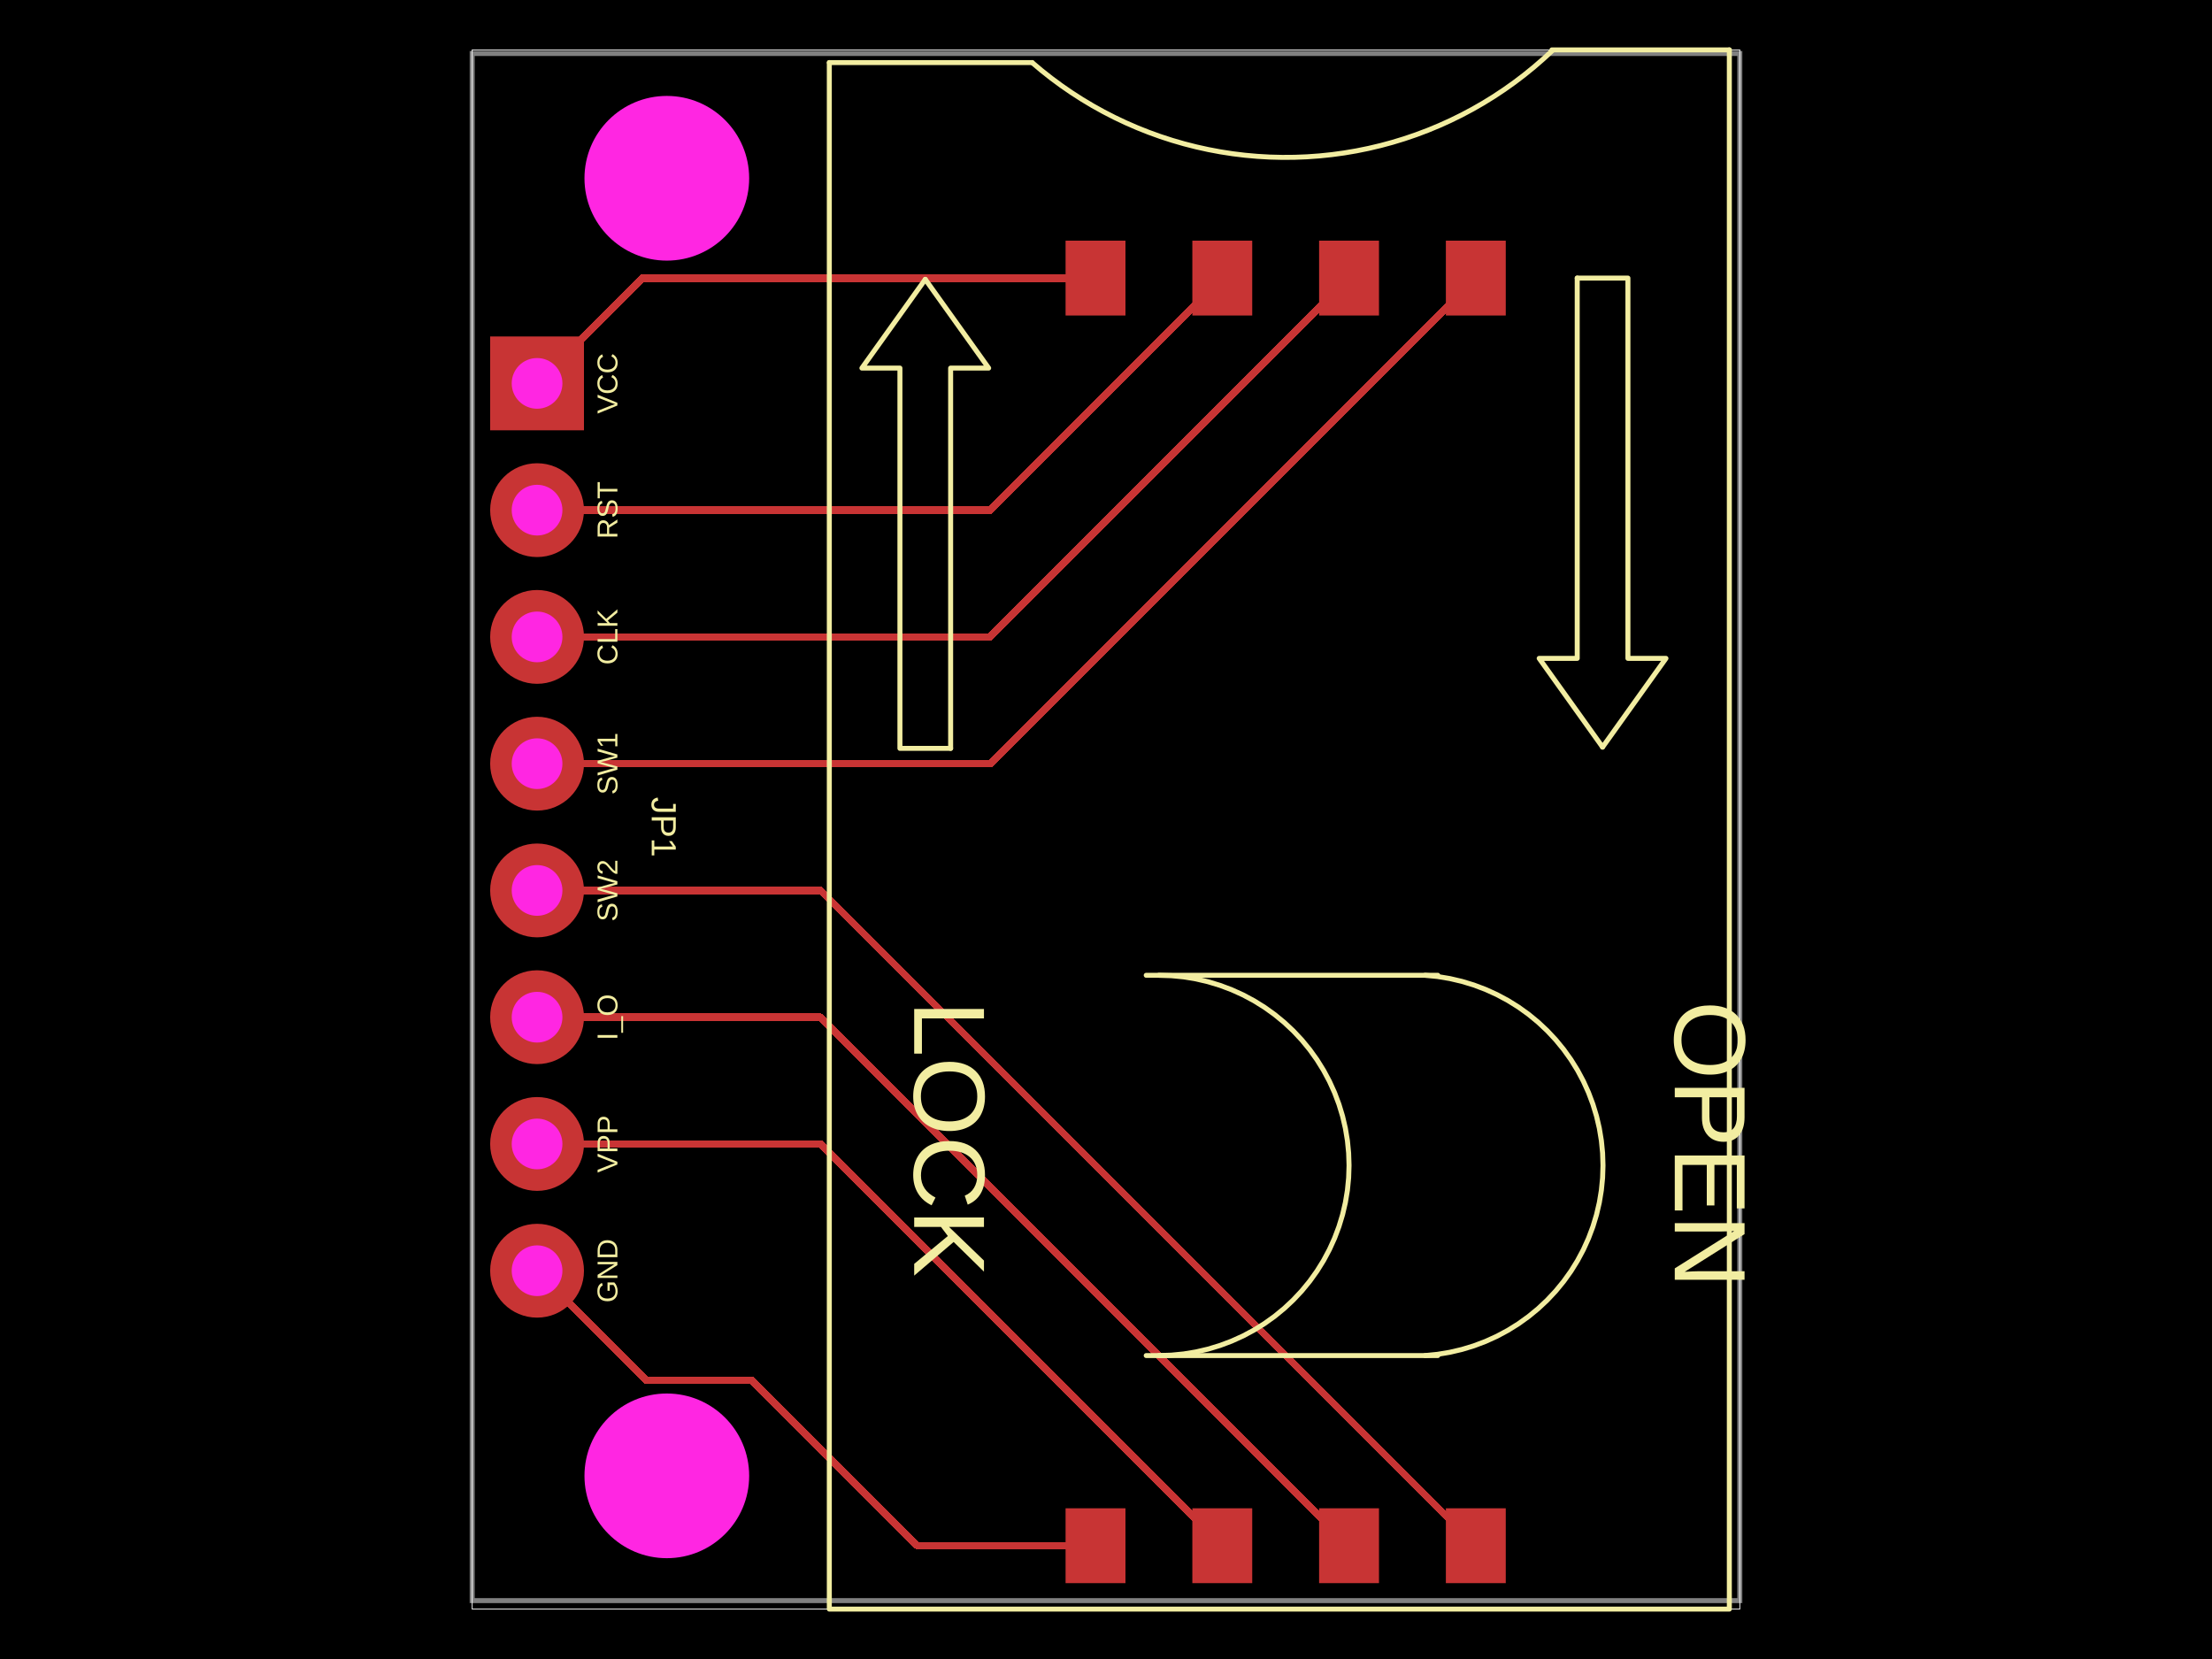
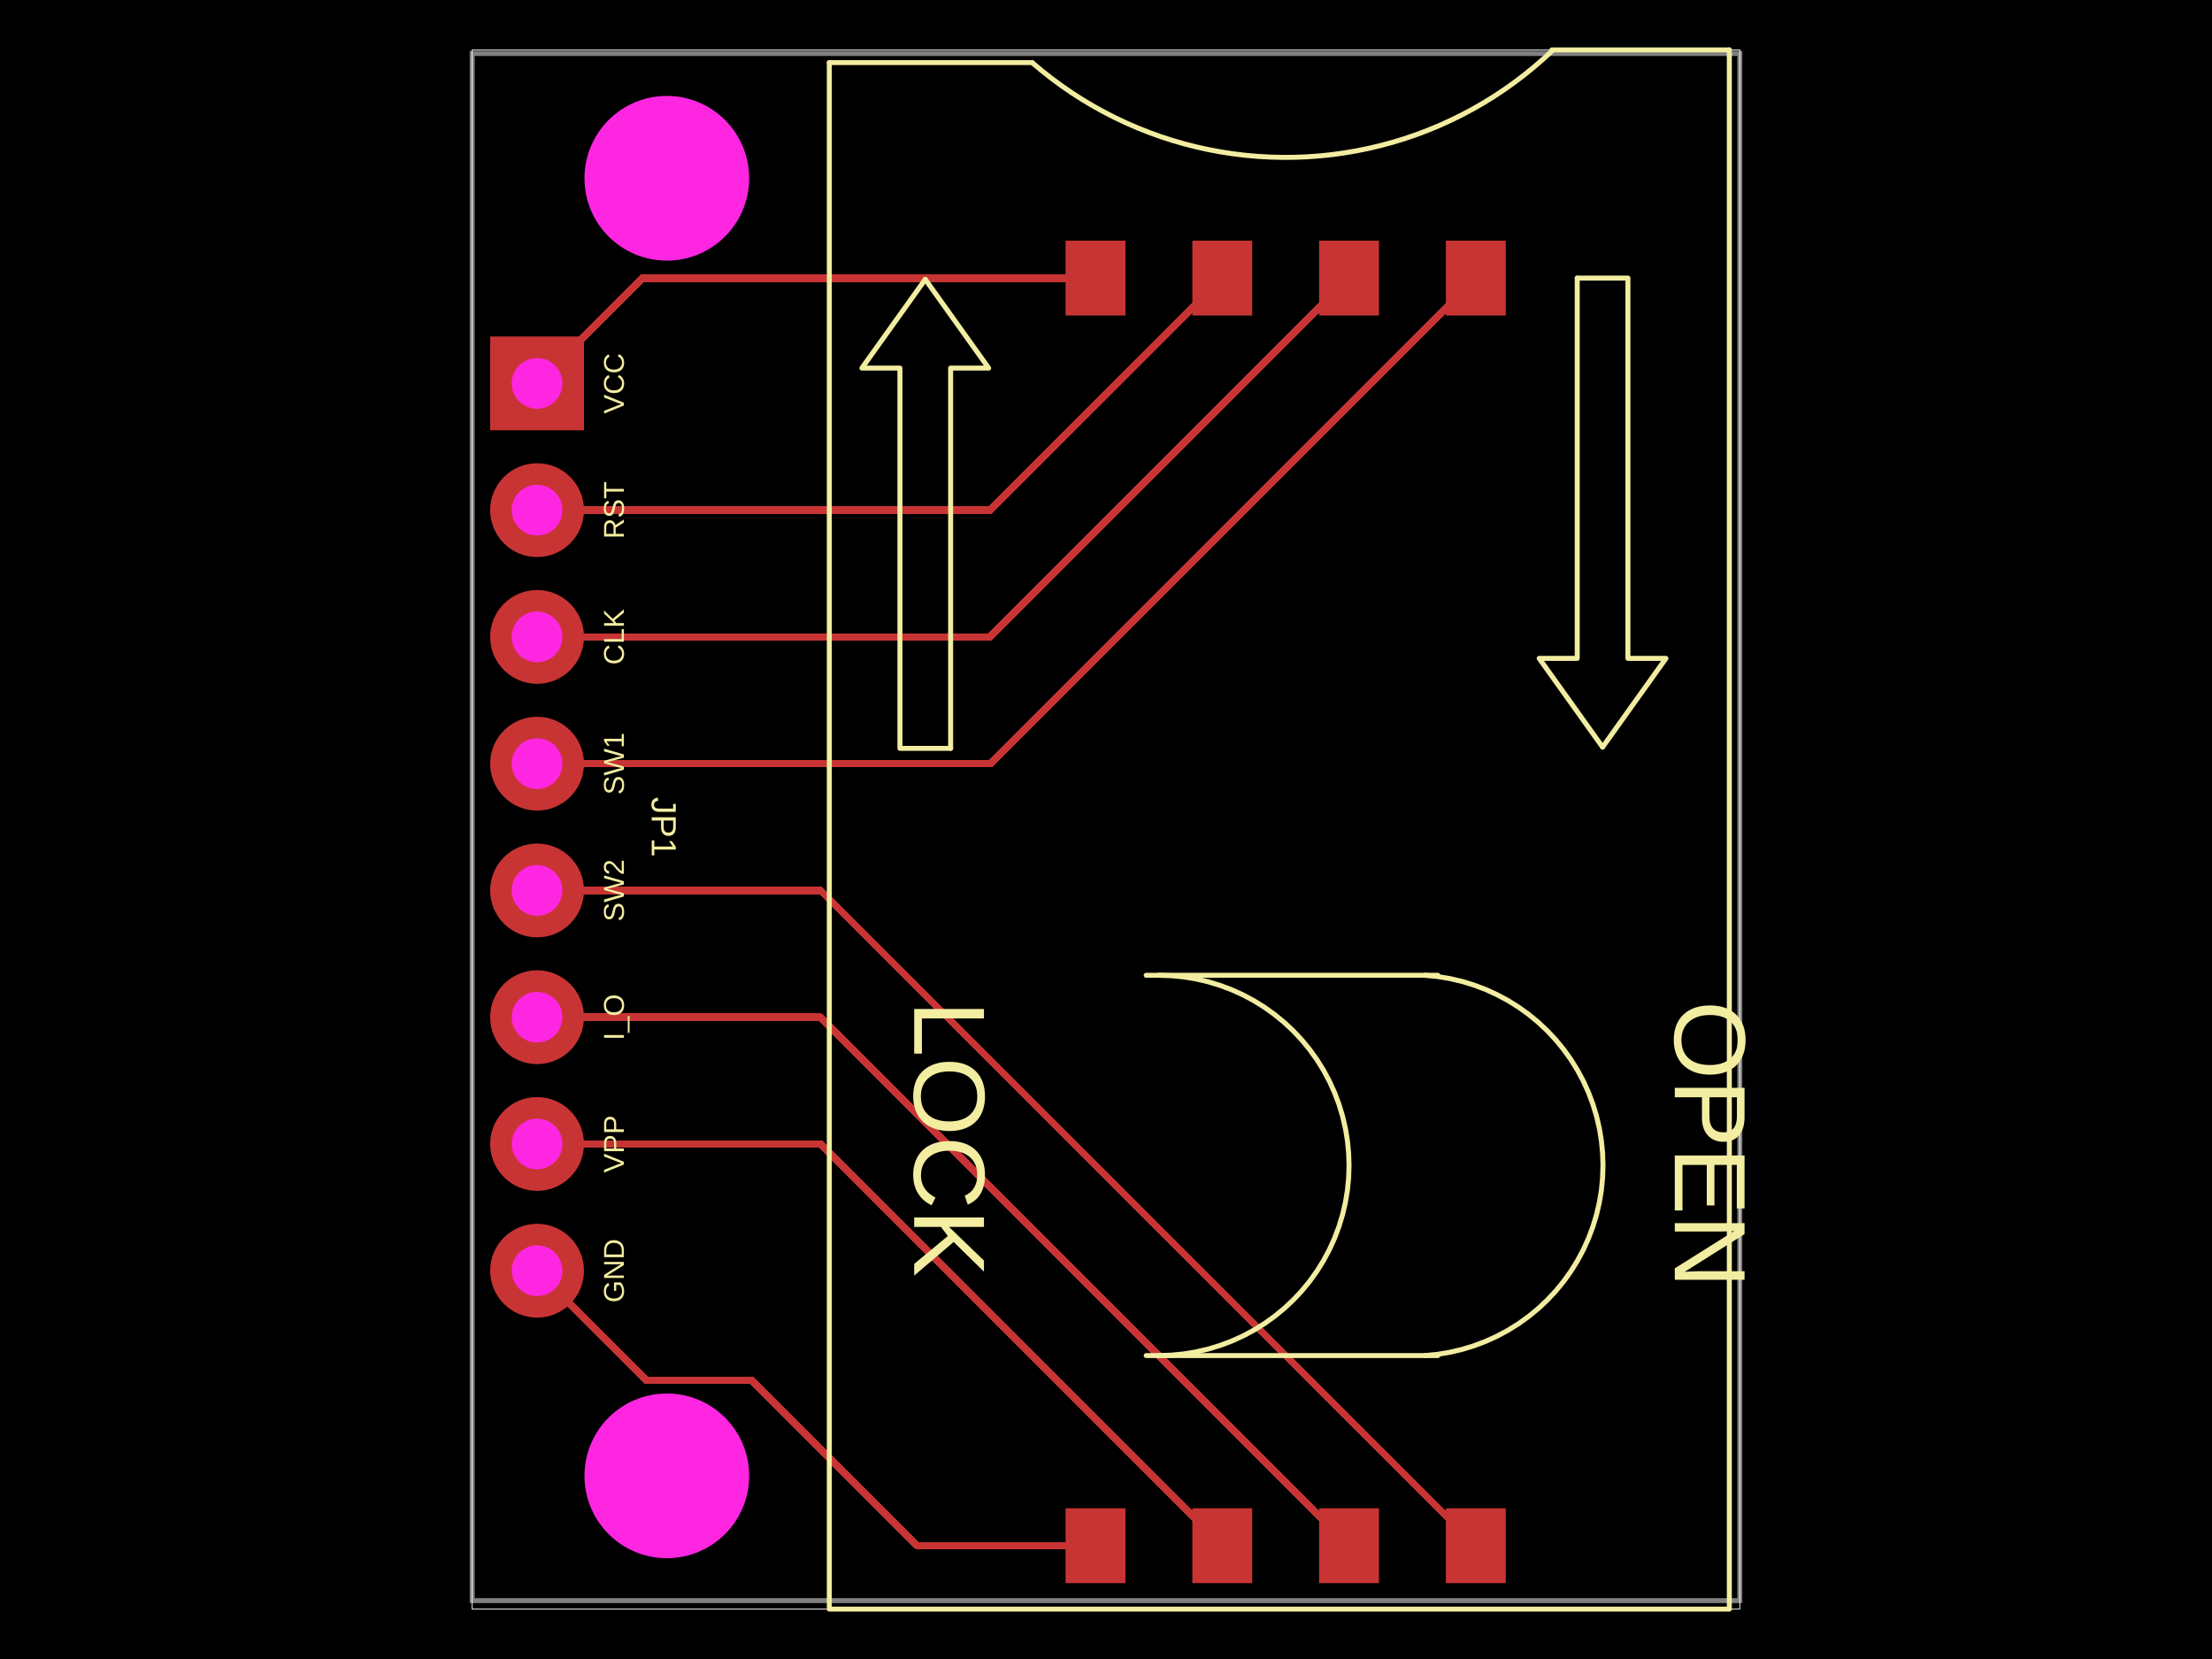
<svg xmlns="http://www.w3.org/2000/svg" width="800" height="600">
  <style />
  <rect class="boundary" x="0" y="0" fill="#000" width="800" height="600" data-type="pcb_background" data-pcb-layer="global" />
  <rect class="pcb-boundary" fill="none" stroke="#fff" stroke-width="0.3" x="170.772" y="18.049" width="458.455" height="563.901" data-type="pcb_boundary" data-pcb-layer="global" />
  <path class="pcb-board" d="M 170.772 578.882 L 629.228 578.882 L 629.228 19.35 L 170.772 19.35 Z" fill="none" stroke="rgba(255, 255, 255, 0.5)" stroke-width="1.805" data-type="pcb_board" data-pcb-layer="board" />
  <rect class="pcb-pad" fill="rgb(200, 52, 52)" x="522.917" y="545.491" width="21.659" height="27.074" data-type="pcb_smtpad" data-pcb-layer="top" data-pad-name="U1.pin8" data-pad-net-name="SW2" />
  <rect class="pcb-pad" fill="rgb(200, 52, 52)" x="477.071" y="545.491" width="21.659" height="27.074" data-type="pcb_smtpad" data-pcb-layer="top" data-pad-name="U1.pin7" data-pad-net-name="I_O" />
  <rect class="pcb-pad" fill="rgb(200, 52, 52)" x="431.226" y="545.491" width="21.659" height="27.074" data-type="pcb_smtpad" data-pcb-layer="top" data-pad-name="U1.pin6" data-pad-net-name="VPP" />
  <rect class="pcb-pad" fill="rgb(200, 52, 52)" x="385.38" y="545.491" width="21.659" height="27.074" data-type="pcb_smtpad" data-pcb-layer="top" data-pad-name="U1.pin5" data-pad-net-name="GND" />
  <rect class="pcb-pad" fill="rgb(200, 52, 52)" x="385.38" y="87.035" width="21.659" height="27.074" data-type="pcb_smtpad" data-pcb-layer="top" data-pad-name="U1.pin4" data-pad-net-name="VCC" />
  <rect class="pcb-pad" fill="rgb(200, 52, 52)" x="431.226" y="87.035" width="21.659" height="27.074" data-type="pcb_smtpad" data-pcb-layer="top" data-pad-name="U1.pin3" data-pad-net-name="RST" />
  <rect class="pcb-pad" fill="rgb(200, 52, 52)" x="477.071" y="87.035" width="21.659" height="27.074" data-type="pcb_smtpad" data-pcb-layer="top" data-pad-name="U1.pin2" data-pad-net-name="CLK" />
  <rect class="pcb-pad" fill="rgb(200, 52, 52)" x="522.917" y="87.035" width="21.659" height="27.074" data-type="pcb_smtpad" data-pcb-layer="top" data-pad-name="U1.pin1" data-pad-net-name="SW1" />
  <path class="pcb-trace" stroke="rgb(200, 52, 52)" fill="none" d="M 396.21 559.028 L 331.807 559.028" stroke-width="2.707" stroke-linecap="round" stroke-linejoin="round" shape-rendering="crispEdges" data-type="pcb_trace" data-pcb-layer="top" />
  <path class="pcb-trace" stroke="rgb(200, 52, 52)" fill="none" d="M 331.807 559.028 L 272.054 499.275" stroke-width="2.707" stroke-linecap="round" stroke-linejoin="round" shape-rendering="crispEdges" data-type="pcb_trace" data-pcb-layer="top" />
  <path class="pcb-trace" stroke="rgb(200, 52, 52)" fill="none" d="M 272.054 499.275 L 233.936 499.275" stroke-width="2.707" stroke-linecap="round" stroke-linejoin="round" shape-rendering="crispEdges" data-type="pcb_trace" data-pcb-layer="top" />
  <path class="pcb-trace" stroke="rgb(200, 52, 52)" fill="none" d="M 233.936 499.275 L 194.237 459.575" stroke-width="2.707" stroke-linecap="round" stroke-linejoin="round" shape-rendering="crispEdges" data-type="pcb_trace" data-pcb-layer="top" />
  <path class="pcb-trace" stroke="rgb(200, 52, 52)" fill="none" d="M 442.055 559.028 L 296.757 413.73" stroke-width="2.707" stroke-linecap="round" stroke-linejoin="round" shape-rendering="crispEdges" data-type="pcb_trace" data-pcb-layer="top" />
  <path class="pcb-trace" stroke="rgb(200, 52, 52)" fill="none" d="M 296.757 413.73 L 194.237 413.73" stroke-width="2.707" stroke-linecap="round" stroke-linejoin="round" shape-rendering="crispEdges" data-type="pcb_trace" data-pcb-layer="top" />
  <path class="pcb-trace" stroke="rgb(200, 52, 52)" fill="none" d="M 487.901 559.028 L 296.757 367.884" stroke-width="2.707" stroke-linecap="round" stroke-linejoin="round" shape-rendering="crispEdges" data-type="pcb_trace" data-pcb-layer="top" />
  <path class="pcb-trace" stroke="rgb(200, 52, 52)" fill="none" d="M 296.757 367.884 L 194.237 367.884" stroke-width="2.707" stroke-linecap="round" stroke-linejoin="round" shape-rendering="crispEdges" data-type="pcb_trace" data-pcb-layer="top" />
  <path class="pcb-trace" stroke="rgb(200, 52, 52)" fill="none" d="M 533.746 559.028 L 296.757 322.039" stroke-width="2.707" stroke-linecap="round" stroke-linejoin="round" shape-rendering="crispEdges" data-type="pcb_trace" data-pcb-layer="top" />
  <path class="pcb-trace" stroke="rgb(200, 52, 52)" fill="none" d="M 296.757 322.039 L 194.237 322.039" stroke-width="2.707" stroke-linecap="round" stroke-linejoin="round" shape-rendering="crispEdges" data-type="pcb_trace" data-pcb-layer="top" />
  <path class="pcb-trace" stroke="rgb(200, 52, 52)" fill="none" d="M 533.746 100.572 L 358.125 276.193" stroke-width="2.707" stroke-linecap="round" stroke-linejoin="round" shape-rendering="crispEdges" data-type="pcb_trace" data-pcb-layer="top" />
  <path class="pcb-trace" stroke="rgb(200, 52, 52)" fill="none" d="M 358.125 276.193 L 194.237 276.193" stroke-width="2.707" stroke-linecap="round" stroke-linejoin="round" shape-rendering="crispEdges" data-type="pcb_trace" data-pcb-layer="top" />
  <path class="pcb-trace" stroke="rgb(200, 52, 52)" fill="none" d="M 487.901 100.572 L 358.125 230.348" stroke-width="2.707" stroke-linecap="round" stroke-linejoin="round" shape-rendering="crispEdges" data-type="pcb_trace" data-pcb-layer="top" />
  <path class="pcb-trace" stroke="rgb(200, 52, 52)" fill="none" d="M 358.125 230.348 L 194.237 230.348" stroke-width="2.707" stroke-linecap="round" stroke-linejoin="round" shape-rendering="crispEdges" data-type="pcb_trace" data-pcb-layer="top" />
  <path class="pcb-trace" stroke="rgb(200, 52, 52)" fill="none" d="M 442.055 100.572 L 358.125 184.502" stroke-width="2.707" stroke-linecap="round" stroke-linejoin="round" shape-rendering="crispEdges" data-type="pcb_trace" data-pcb-layer="top" />
  <path class="pcb-trace" stroke="rgb(200, 52, 52)" fill="none" d="M 358.125 184.502 L 194.237 184.502" stroke-width="2.707" stroke-linecap="round" stroke-linejoin="round" shape-rendering="crispEdges" data-type="pcb_trace" data-pcb-layer="top" />
  <path class="pcb-trace" stroke="rgb(200, 52, 52)" fill="none" d="M 396.21 100.572 L 232.321 100.572" stroke-width="2.707" stroke-linecap="round" stroke-linejoin="round" shape-rendering="crispEdges" data-type="pcb_trace" data-pcb-layer="top" />
  <path class="pcb-trace" stroke="rgb(200, 52, 52)" fill="none" d="M 232.321 100.572 L 194.237 138.657" stroke-width="2.707" stroke-linecap="round" stroke-linejoin="round" shape-rendering="crispEdges" data-type="pcb_trace" data-pcb-layer="top" />
  <path class="pcb-silkscreen pcb-silkscreen-top" d="M 625.437 18.049 L 625.437 581.951 L 299.934 581.951 L 299.934 22.634" fill="none" stroke="#f2eda1" stroke-width="1.805" stroke-linecap="round" stroke-linejoin="round" data-pcb-component-id="pcb_component_0" data-pcb-silkscreen-path-id="pcb_silkscreen_path_0" data-type="pcb_silkscreen_path" data-pcb-layer="top" />
  <path class="pcb-silkscreen pcb-silkscreen-top" d="M 625.437 18.049 L 561.254 18.049" fill="none" stroke="#f2eda1" stroke-width="1.805" stroke-linecap="round" stroke-linejoin="round" data-pcb-component-id="pcb_component_0" data-pcb-silkscreen-path-id="pcb_silkscreen_path_1" data-type="pcb_silkscreen_path" data-pcb-layer="top" />
  <path class="pcb-silkscreen pcb-silkscreen-top" d="M 373.287 22.634 L 299.934 22.634" fill="none" stroke="#f2eda1" stroke-width="1.805" stroke-linecap="round" stroke-linejoin="round" data-pcb-component-id="pcb_component_0" data-pcb-silkscreen-path-id="pcb_silkscreen_path_2" data-type="pcb_silkscreen_path" data-pcb-layer="top" />
  <path class="pcb-silkscreen pcb-silkscreen-top" d="M 519.993 352.722 L 414.548 352.722" fill="none" stroke="#f2eda1" stroke-width="1.805" stroke-linecap="round" stroke-linejoin="round" data-pcb-component-id="pcb_component_0" data-pcb-silkscreen-path-id="pcb_silkscreen_path_3" data-type="pcb_silkscreen_path" data-pcb-layer="top" />
  <path class="pcb-silkscreen pcb-silkscreen-top" d="M 519.993 490.259 L 414.548 490.259" fill="none" stroke="#f2eda1" stroke-width="1.805" stroke-linecap="round" stroke-linejoin="round" data-pcb-component-id="pcb_component_0" data-pcb-silkscreen-path-id="pcb_silkscreen_path_4" data-type="pcb_silkscreen_path" data-pcb-layer="top" />
  <path class="pcb-silkscreen pcb-silkscreen-top" d="M 570.423 100.571 L 570.423 238.108 L 556.669 238.108 L 579.592 270.2" fill="none" stroke="#f2eda1" stroke-width="1.805" stroke-linecap="round" stroke-linejoin="round" data-pcb-component-id="pcb_component_0" data-pcb-silkscreen-path-id="pcb_silkscreen_path_5" data-type="pcb_silkscreen_path" data-pcb-layer="top" />
  <path class="pcb-silkscreen pcb-silkscreen-top" d="M 579.592 100.571 L 570.423 100.571 L 588.761 100.571 L 588.761 238.108 L 602.515 238.108 L 579.592 270.2" fill="none" stroke="#f2eda1" stroke-width="1.805" stroke-linecap="round" stroke-linejoin="round" data-pcb-component-id="pcb_component_0" data-pcb-silkscreen-path-id="pcb_silkscreen_path_6" data-type="pcb_silkscreen_path" data-pcb-layer="top" />
  <path class="pcb-silkscreen pcb-silkscreen-top" d="M 334.64 270.66 L 343.809 270.66 L 325.47 270.66 L 325.47 133.123 L 311.717 133.123 L 334.64 101.031" fill="none" stroke="#f2eda1" stroke-width="1.805" stroke-linecap="round" stroke-linejoin="round" data-pcb-component-id="pcb_component_0" data-pcb-silkscreen-path-id="pcb_silkscreen_path_7" data-type="pcb_silkscreen_path" data-pcb-layer="top" />
  <path class="pcb-silkscreen pcb-silkscreen-top" d="M 343.809 270.66 L 343.809 133.123 L 357.562 133.123 L 334.64 101.031" fill="none" stroke="#f2eda1" stroke-width="1.805" stroke-linecap="round" stroke-linejoin="round" data-pcb-component-id="pcb_component_0" data-pcb-silkscreen-path-id="pcb_silkscreen_path_8" data-type="pcb_silkscreen_path" data-pcb-layer="top" />
  <path class="pcb-silkscreen pcb-silkscreen-top" d="M 373.287 22.634 L 376.721 25.525 L 380.247 28.304 L 383.86 30.968 L 387.557 33.515 L 391.333 35.942 L 395.186 38.247 L 399.111 40.426 L 403.103 42.478 L 407.16 44.401 L 411.276 46.193 L 415.448 47.851 L 419.67 49.375 L 423.94 50.762 L 428.252 52.012 L 432.602 53.122 L 436.985 54.092 L 441.397 54.92 L 445.833 55.607 L 450.29 56.15 L 454.761 56.55 L 459.243 56.806 L 463.731 56.919 L 468.22 56.887 L 472.706 56.71 L 477.183 56.39 L 481.649 55.926 L 486.097 55.319 L 490.523 54.569 L 494.923 53.678 L 499.291 52.646 L 503.625 51.474 L 507.919 50.163 L 512.168 48.715 L 516.368 47.131 L 520.516 45.413 L 524.606 43.563 L 528.635 41.582 L 532.598 39.473 L 536.491 37.238 L 540.31 34.879 L 544.052 32.398 L 547.712 29.799 L 551.287 27.083 L 554.772 24.254 L 558.165 21.314 L 561.462 18.267" fill="none" stroke="#f2eda1" stroke-width="1.805" stroke-linecap="round" stroke-linejoin="round" data-pcb-component-id="pcb_component_0" data-pcb-silkscreen-path-id="pcb_silkscreen_path_9" data-type="pcb_silkscreen_path" data-pcb-layer="top" />
  <path class="pcb-silkscreen pcb-silkscreen-top" d="M 419.132 352.722 L 423.63 352.869 L 428.108 353.31 L 432.548 354.043 L 436.931 355.065 L 441.237 356.371 L 445.449 357.957 L 449.548 359.814 L 453.517 361.935 L 457.338 364.311 L 460.996 366.933 L 464.474 369.787 L 467.759 372.864 L 470.835 376.148 L 473.69 379.627 L 476.311 383.285 L 478.688 387.106 L 480.809 391.075 L 482.666 395.174 L 484.251 399.385 L 485.557 403.692 L 486.579 408.074 L 487.312 412.514 L 487.753 416.993 L 487.901 421.49 L 487.753 425.988 L 487.312 430.466 L 486.579 434.906 L 485.557 439.289 L 484.251 443.595 L 482.666 447.807 L 480.809 451.906 L 478.688 455.874 L 476.311 459.696 L 473.69 463.354 L 470.835 466.832 L 467.759 470.117 L 464.474 473.193 L 460.996 476.048 L 457.338 478.669 L 453.517 481.045 L 449.548 483.167 L 445.449 485.024 L 441.237 486.609 L 436.931 487.915 L 432.548 488.937 L 428.108 489.67 L 423.63 490.111 L 419.132 490.259" fill="none" stroke="#f2eda1" stroke-width="1.805" stroke-linecap="round" stroke-linejoin="round" data-pcb-component-id="pcb_component_0" data-pcb-silkscreen-path-id="pcb_silkscreen_path_10" data-type="pcb_silkscreen_path" data-pcb-layer="top" />
  <path class="pcb-silkscreen pcb-silkscreen-top" d="M 515.408 490.259 L 519.893 489.812 L 524.338 489.073 L 528.726 488.045 L 533.038 486.733 L 537.254 485.142 L 541.357 483.278 L 545.33 481.151 L 549.156 478.768 L 552.817 476.14 L 556.299 473.279 L 559.586 470.196 L 562.665 466.905 L 565.522 463.42 L 568.146 459.756 L 570.524 455.927 L 572.647 451.952 L 574.506 447.847 L 576.092 443.628 L 577.399 439.315 L 578.422 434.926 L 579.155 430.48 L 579.597 425.995 L 579.744 421.49 L 579.597 416.986 L 579.155 412.501 L 578.422 408.054 L 577.399 403.665 L 576.092 399.352 L 574.506 395.134 L 572.647 391.028 L 570.524 387.053 L 568.146 383.225 L 565.522 379.56 L 562.665 376.075 L 559.586 372.784 L 556.299 369.702 L 552.817 366.84 L 549.156 364.213 L 545.33 361.83 L 541.357 359.702 L 537.254 357.839 L 533.038 356.247 L 528.726 354.935 L 524.338 353.907 L 519.893 353.169 L 515.408 352.722" fill="none" stroke="#f2eda1" stroke-width="1.805" stroke-linecap="round" stroke-linejoin="round" data-pcb-component-id="pcb_component_0" data-pcb-silkscreen-path-id="pcb_silkscreen_path_11" data-type="pcb_silkscreen_path" data-pcb-layer="top" />
  <text x="0" y="0" dx="0" dy="0" fill="#f2eda1" font-family="Arial, sans-serif" font-size="36.676" text-anchor="start" dominant-baseline="text-after-edge" transform="matrix(6.123233995736766e-17,1,-1,6.123233995736766e-17,597.93,361.8919)" class="pcb-silkscreen-text pcb-silkscreen-top" data-pcb-silkscreen-text-id="pcb_silkscreen_text_0" stroke="none" data-type="pcb_silkscreen_text" data-pcb-layer="top">OPEN</text>
  <text x="0" y="0" dx="0" dy="0" fill="#f2eda1" font-family="Arial, sans-serif" font-size="36.676" text-anchor="start" dominant-baseline="text-after-edge" transform="matrix(6.123233995736766e-17,1,-1,6.123233995736766e-17,322.8567,361.8919)" class="pcb-silkscreen-text pcb-silkscreen-top" data-pcb-silkscreen-text-id="pcb_silkscreen_text_1" stroke="none" data-type="pcb_silkscreen_text" data-pcb-layer="top">LOCK</text>
-   <text x="0" y="0" dx="0" dy="0" fill="#f2eda1" font-family="Arial, sans-serif" font-size="10.396" text-anchor="middle" dominant-baseline="central" transform="matrix(6.123233995736766e-17,-1,1,6.123233995736766e-17,219.6862,138.6566)" class="pcb-silkscreen-text pcb-silkscreen-top" data-pcb-silkscreen-text-id="pcb_silkscreen_text_2" stroke="none" data-type="pcb_silkscreen_text" data-pcb-layer="top">VCC</text>
-   <text x="0" y="0" dx="0" dy="0" fill="#f2eda1" font-family="Arial, sans-serif" font-size="10.396" text-anchor="middle" dominant-baseline="central" transform="matrix(6.123233995736766e-17,-1,1,6.123233995736766e-17,219.6862,184.5022)" class="pcb-silkscreen-text pcb-silkscreen-top" data-pcb-silkscreen-text-id="pcb_silkscreen_text_3" stroke="none" data-type="pcb_silkscreen_text" data-pcb-layer="top">RST</text>
-   <text x="0" y="0" dx="0" dy="0" fill="#f2eda1" font-family="Arial, sans-serif" font-size="10.396" text-anchor="middle" dominant-baseline="central" transform="matrix(6.123233995736766e-17,-1,1,6.123233995736766e-17,219.6862,230.3477)" class="pcb-silkscreen-text pcb-silkscreen-top" data-pcb-silkscreen-text-id="pcb_silkscreen_text_4" stroke="none" data-type="pcb_silkscreen_text" data-pcb-layer="top">CLK</text>
-   <text x="0" y="0" dx="0" dy="0" fill="#f2eda1" font-family="Arial, sans-serif" font-size="10.396" text-anchor="middle" dominant-baseline="central" transform="matrix(6.123233995736766e-17,-1,1,6.123233995736766e-17,219.6862,276.1933)" class="pcb-silkscreen-text pcb-silkscreen-top" data-pcb-silkscreen-text-id="pcb_silkscreen_text_5" stroke="none" data-type="pcb_silkscreen_text" data-pcb-layer="top">SW1</text>
-   <text x="0" y="0" dx="0" dy="0" fill="#f2eda1" font-family="Arial, sans-serif" font-size="10.396" text-anchor="middle" dominant-baseline="central" transform="matrix(6.123233995736766e-17,-1,1,6.123233995736766e-17,219.6862,322.0388)" class="pcb-silkscreen-text pcb-silkscreen-top" data-pcb-silkscreen-text-id="pcb_silkscreen_text_6" stroke="none" data-type="pcb_silkscreen_text" data-pcb-layer="top">SW2</text>
-   <text x="0" y="0" dx="0" dy="0" fill="#f2eda1" font-family="Arial, sans-serif" font-size="10.396" text-anchor="middle" dominant-baseline="central" transform="matrix(6.123233995736766e-17,-1,1,6.123233995736766e-17,219.6862,367.8844)" class="pcb-silkscreen-text pcb-silkscreen-top" data-pcb-silkscreen-text-id="pcb_silkscreen_text_7" stroke="none" data-type="pcb_silkscreen_text" data-pcb-layer="top">I_O</text>
-   <text x="0" y="0" dx="0" dy="0" fill="#f2eda1" font-family="Arial, sans-serif" font-size="10.396" text-anchor="middle" dominant-baseline="central" transform="matrix(6.123233995736766e-17,-1,1,6.123233995736766e-17,219.6862,413.7299)" class="pcb-silkscreen-text pcb-silkscreen-top" data-pcb-silkscreen-text-id="pcb_silkscreen_text_8" stroke="none" data-type="pcb_silkscreen_text" data-pcb-layer="top">VPP</text>
-   <text x="0" y="0" dx="0" dy="0" fill="#f2eda1" font-family="Arial, sans-serif" font-size="10.396" text-anchor="middle" dominant-baseline="central" transform="matrix(6.123233995736766e-17,-1,1,6.123233995736766e-17,219.6862,459.5755)" class="pcb-silkscreen-text pcb-silkscreen-top" data-pcb-silkscreen-text-id="pcb_silkscreen_text_9" stroke="none" data-type="pcb_silkscreen_text" data-pcb-layer="top">GND</text>
+   <text x="0" y="0" dx="0" dy="0" fill="#f2eda1" font-family="Arial, sans-serif" font-size="10.396" text-anchor="middle" dominant-baseline="central" transform="matrix(6.123233995736766e-17,-1,1,6.123233995736766e-17,222.0326,138.6566)" class="pcb-silkscreen-text pcb-silkscreen-top" data-pcb-silkscreen-text-id="pcb_silkscreen_text_2" stroke="none" data-type="pcb_silkscreen_text" data-pcb-layer="top">VCC</text>
+   <text x="0" y="0" dx="0" dy="0" fill="#f2eda1" font-family="Arial, sans-serif" font-size="10.396" text-anchor="middle" dominant-baseline="central" transform="matrix(6.123233995736766e-17,-1,1,6.123233995736766e-17,222.0326,184.5022)" class="pcb-silkscreen-text pcb-silkscreen-top" data-pcb-silkscreen-text-id="pcb_silkscreen_text_3" stroke="none" data-type="pcb_silkscreen_text" data-pcb-layer="top">RST</text>
+   <text x="0" y="0" dx="0" dy="0" fill="#f2eda1" font-family="Arial, sans-serif" font-size="10.396" text-anchor="middle" dominant-baseline="central" transform="matrix(6.123233995736766e-17,-1,1,6.123233995736766e-17,222.0326,230.3477)" class="pcb-silkscreen-text pcb-silkscreen-top" data-pcb-silkscreen-text-id="pcb_silkscreen_text_4" stroke="none" data-type="pcb_silkscreen_text" data-pcb-layer="top">CLK</text>
+   <text x="0" y="0" dx="0" dy="0" fill="#f2eda1" font-family="Arial, sans-serif" font-size="10.396" text-anchor="middle" dominant-baseline="central" transform="matrix(6.123233995736766e-17,-1,1,6.123233995736766e-17,222.0326,276.1933)" class="pcb-silkscreen-text pcb-silkscreen-top" data-pcb-silkscreen-text-id="pcb_silkscreen_text_5" stroke="none" data-type="pcb_silkscreen_text" data-pcb-layer="top">SW1</text>
+   <text x="0" y="0" dx="0" dy="0" fill="#f2eda1" font-family="Arial, sans-serif" font-size="10.396" text-anchor="middle" dominant-baseline="central" transform="matrix(6.123233995736766e-17,-1,1,6.123233995736766e-17,222.0326,322.0388)" class="pcb-silkscreen-text pcb-silkscreen-top" data-pcb-silkscreen-text-id="pcb_silkscreen_text_6" stroke="none" data-type="pcb_silkscreen_text" data-pcb-layer="top">SW2</text>
+   <text x="0" y="0" dx="0" dy="0" fill="#f2eda1" font-family="Arial, sans-serif" font-size="10.396" text-anchor="middle" dominant-baseline="central" transform="matrix(6.123233995736766e-17,-1,1,6.123233995736766e-17,222.0326,367.8844)" class="pcb-silkscreen-text pcb-silkscreen-top" data-pcb-silkscreen-text-id="pcb_silkscreen_text_7" stroke="none" data-type="pcb_silkscreen_text" data-pcb-layer="top">I_O</text>
+   <text x="0" y="0" dx="0" dy="0" fill="#f2eda1" font-family="Arial, sans-serif" font-size="10.396" text-anchor="middle" dominant-baseline="central" transform="matrix(6.123233995736766e-17,-1,1,6.123233995736766e-17,222.0326,413.7299)" class="pcb-silkscreen-text pcb-silkscreen-top" data-pcb-silkscreen-text-id="pcb_silkscreen_text_8" stroke="none" data-type="pcb_silkscreen_text" data-pcb-layer="top">VPP</text>
+   <text x="0" y="0" dx="0" dy="0" fill="#f2eda1" font-family="Arial, sans-serif" font-size="10.396" text-anchor="middle" dominant-baseline="central" transform="matrix(6.123233995736766e-17,-1,1,6.123233995736766e-17,222.0326,459.5755)" class="pcb-silkscreen-text pcb-silkscreen-top" data-pcb-silkscreen-text-id="pcb_silkscreen_text_9" stroke="none" data-type="pcb_silkscreen_text" data-pcb-layer="top">GND</text>
  <text x="0" y="0" dx="0" dy="0" fill="#f2eda1" font-family="Arial, sans-serif" font-size="12.635" text-anchor="middle" dominant-baseline="central" transform="matrix(-1.8369701987210297e-16,1,-1,-1.8369701987210297e-16,240.0821,299.116)" class="pcb-silkscreen-text pcb-silkscreen-top" data-pcb-silkscreen-text-id="pcb_silkscreen_text_10" stroke="none" data-type="pcb_silkscreen_text" data-pcb-layer="top">JP1</text>
  <g data-type="pcb_plated_hole" data-pcb-layer="through" data-pad-name="JP1.VCC" data-pad-net-name="VCC">
    <rect class="pcb-hole-outer-pad" fill="rgb(200, 52, 52)" x="-16.966" y="-16.966" transform="translate(194.2365 138.6566) rotate(-270)" width="33.933" height="33.933" data-type="pcb_plated_hole" data-pcb-layer="top" />
    <circle class="pcb-hole-inner" fill="#FF26E2" cx="194.237" cy="138.657" r="9.169" data-type="pcb_plated_hole_drill" data-pcb-layer="drill" />
  </g>
  <g data-type="pcb_plated_hole" data-pcb-layer="through" data-pad-name="JP1.RST" data-pad-net-name="RST">
    <circle class="pcb-hole-outer" fill="rgb(200, 52, 52)" cx="194.237" cy="184.502" r="16.966" data-type="pcb_plated_hole" data-pcb-layer="top" />
    <circle class="pcb-hole-inner" fill="#FF26E2" cx="194.237" cy="184.502" r="9.169" data-type="pcb_plated_hole_drill" data-pcb-layer="drill" />
  </g>
  <g data-type="pcb_plated_hole" data-pcb-layer="through" data-pad-name="JP1.CLK" data-pad-net-name="CLK">
    <circle class="pcb-hole-outer" fill="rgb(200, 52, 52)" cx="194.237" cy="230.348" r="16.966" data-type="pcb_plated_hole" data-pcb-layer="top" />
    <circle class="pcb-hole-inner" fill="#FF26E2" cx="194.237" cy="230.348" r="9.169" data-type="pcb_plated_hole_drill" data-pcb-layer="drill" />
  </g>
  <g data-type="pcb_plated_hole" data-pcb-layer="through" data-pad-name="JP1.SW1" data-pad-net-name="SW1">
    <circle class="pcb-hole-outer" fill="rgb(200, 52, 52)" cx="194.237" cy="276.193" r="16.966" data-type="pcb_plated_hole" data-pcb-layer="top" />
    <circle class="pcb-hole-inner" fill="#FF26E2" cx="194.237" cy="276.193" r="9.169" data-type="pcb_plated_hole_drill" data-pcb-layer="drill" />
  </g>
  <g data-type="pcb_plated_hole" data-pcb-layer="through" data-pad-name="JP1.SW2" data-pad-net-name="SW2">
    <circle class="pcb-hole-outer" fill="rgb(200, 52, 52)" cx="194.237" cy="322.039" r="16.966" data-type="pcb_plated_hole" data-pcb-layer="top" />
    <circle class="pcb-hole-inner" fill="#FF26E2" cx="194.237" cy="322.039" r="9.169" data-type="pcb_plated_hole_drill" data-pcb-layer="drill" />
  </g>
  <g data-type="pcb_plated_hole" data-pcb-layer="through" data-pad-name="JP1.I_O" data-pad-net-name="I_O">
    <circle class="pcb-hole-outer" fill="rgb(200, 52, 52)" cx="194.237" cy="367.884" r="16.966" data-type="pcb_plated_hole" data-pcb-layer="top" />
    <circle class="pcb-hole-inner" fill="#FF26E2" cx="194.237" cy="367.884" r="9.169" data-type="pcb_plated_hole_drill" data-pcb-layer="drill" />
  </g>
  <g data-type="pcb_plated_hole" data-pcb-layer="through" data-pad-name="JP1.VPP" data-pad-net-name="VPP">
    <circle class="pcb-hole-outer" fill="rgb(200, 52, 52)" cx="194.237" cy="413.73" r="16.966" data-type="pcb_plated_hole" data-pcb-layer="top" />
    <circle class="pcb-hole-inner" fill="#FF26E2" cx="194.237" cy="413.73" r="9.169" data-type="pcb_plated_hole_drill" data-pcb-layer="drill" />
  </g>
  <g data-type="pcb_plated_hole" data-pcb-layer="through" data-pad-name="JP1.GND" data-pad-net-name="GND">
    <circle class="pcb-hole-outer" fill="rgb(200, 52, 52)" cx="194.237" cy="459.575" r="16.966" data-type="pcb_plated_hole" data-pcb-layer="top" />
    <circle class="pcb-hole-inner" fill="#FF26E2" cx="194.237" cy="459.575" r="9.169" data-type="pcb_plated_hole_drill" data-pcb-layer="drill" />
  </g>
  <circle class="pcb-hole" cx="241.165" cy="64.473" r="29.782" fill="#FF26E2" data-type="pcb_hole" data-pcb-layer="drill" />
  <circle class="pcb-hole" cx="241.165" cy="533.759" r="29.782" fill="#FF26E2" data-type="pcb_hole" data-pcb-layer="drill" />
</svg>
